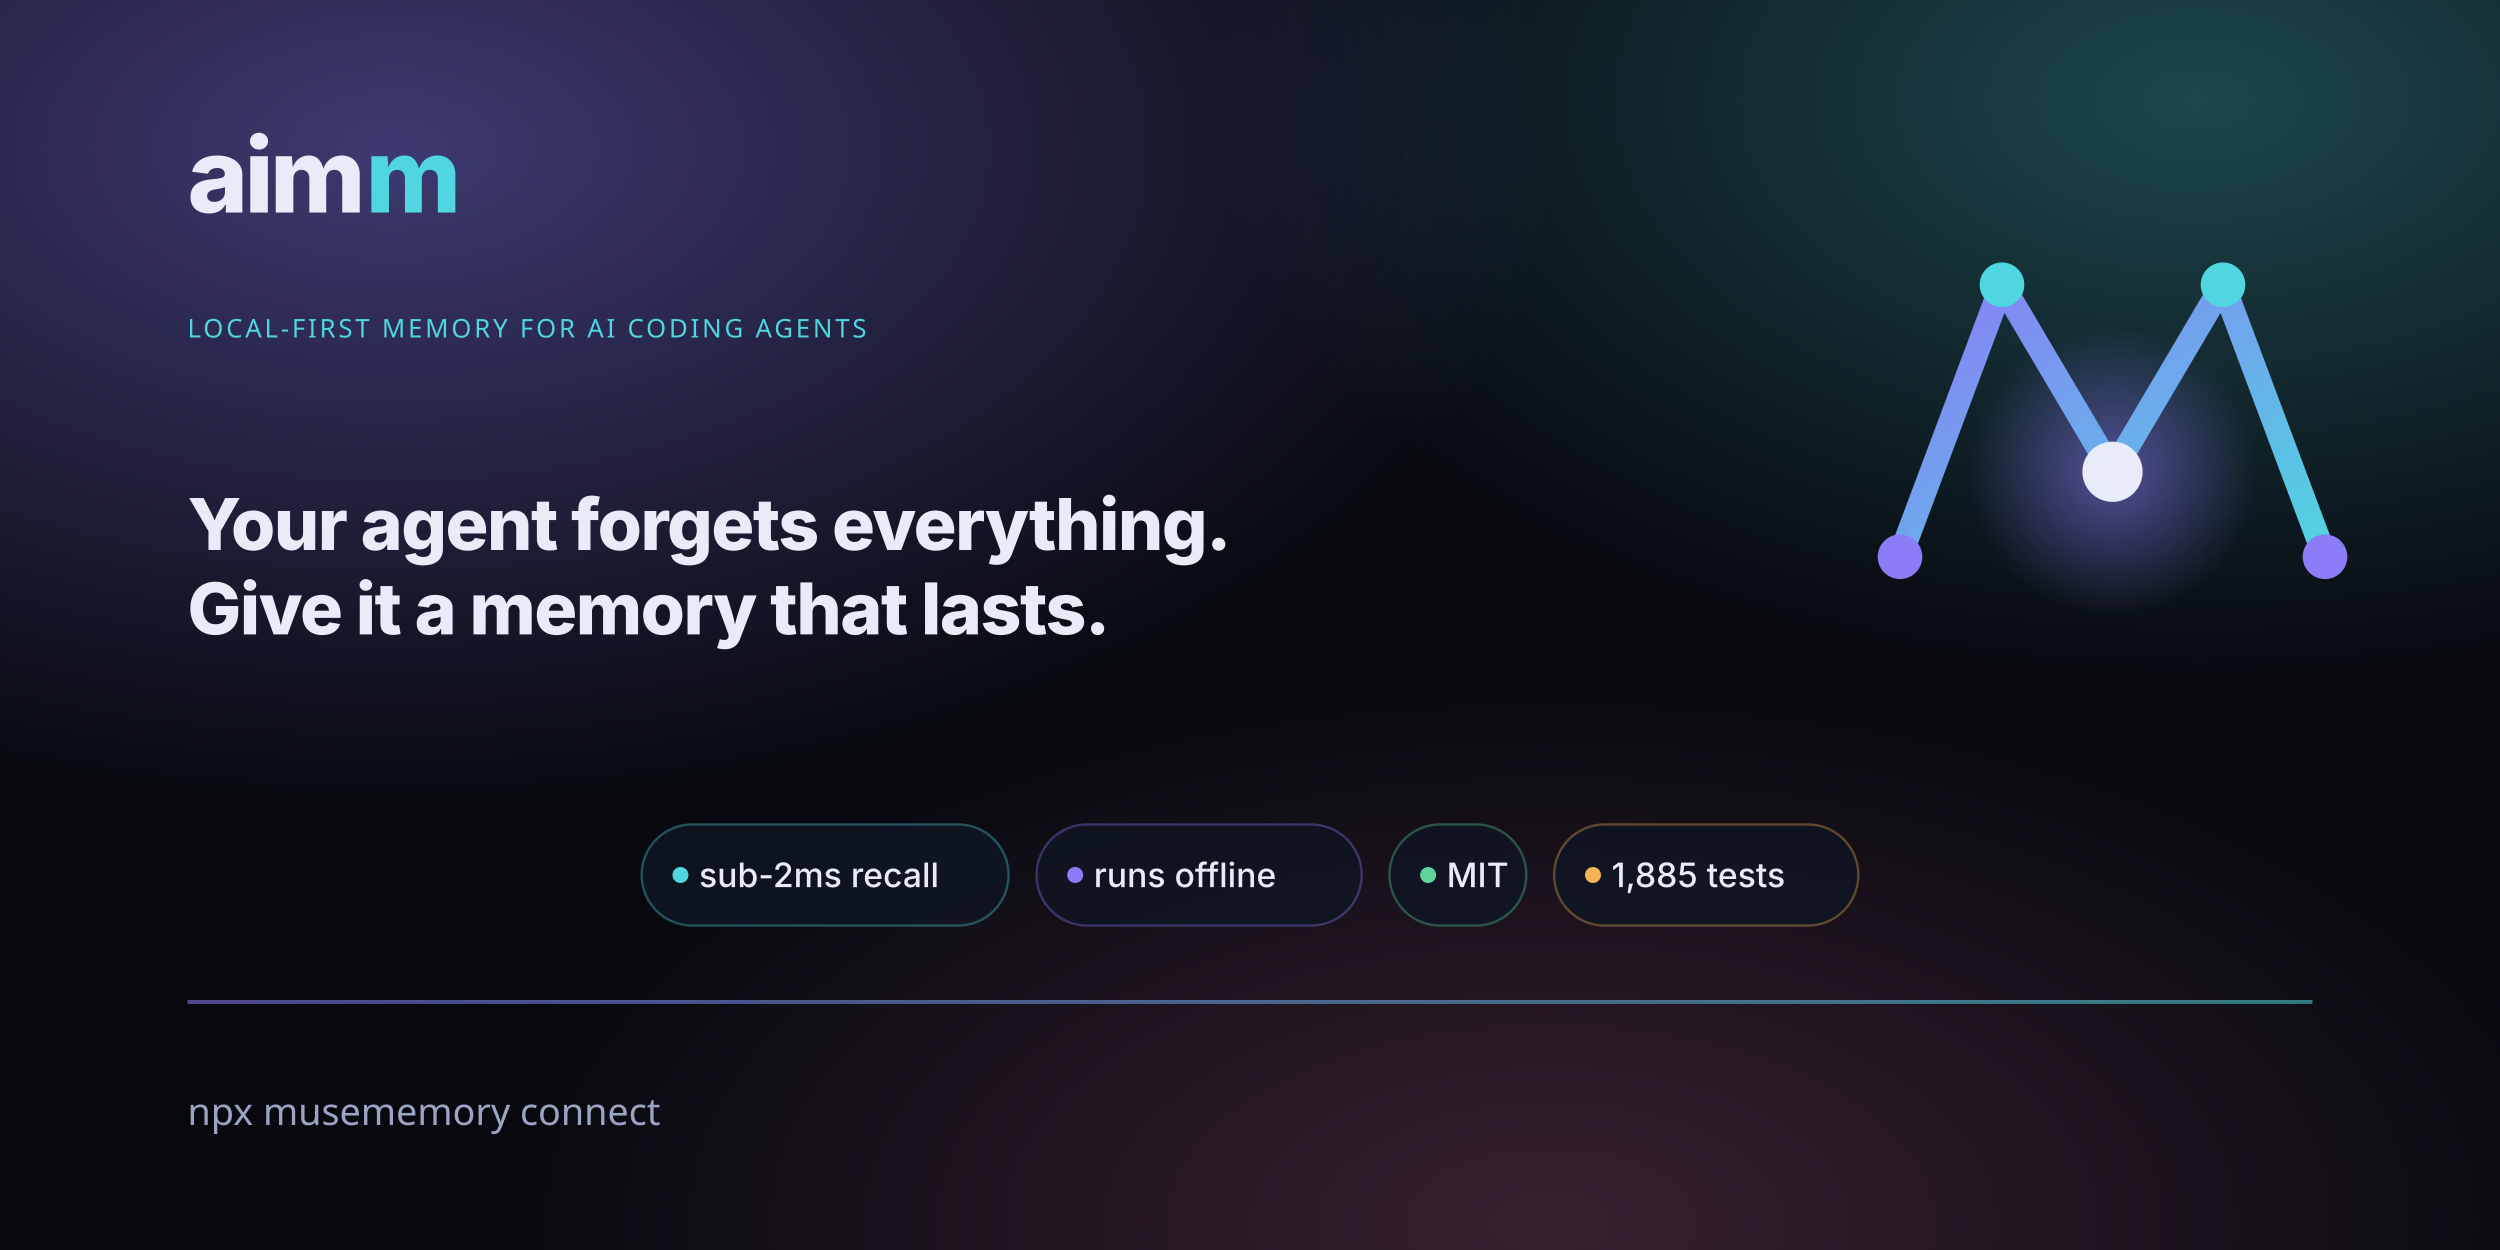
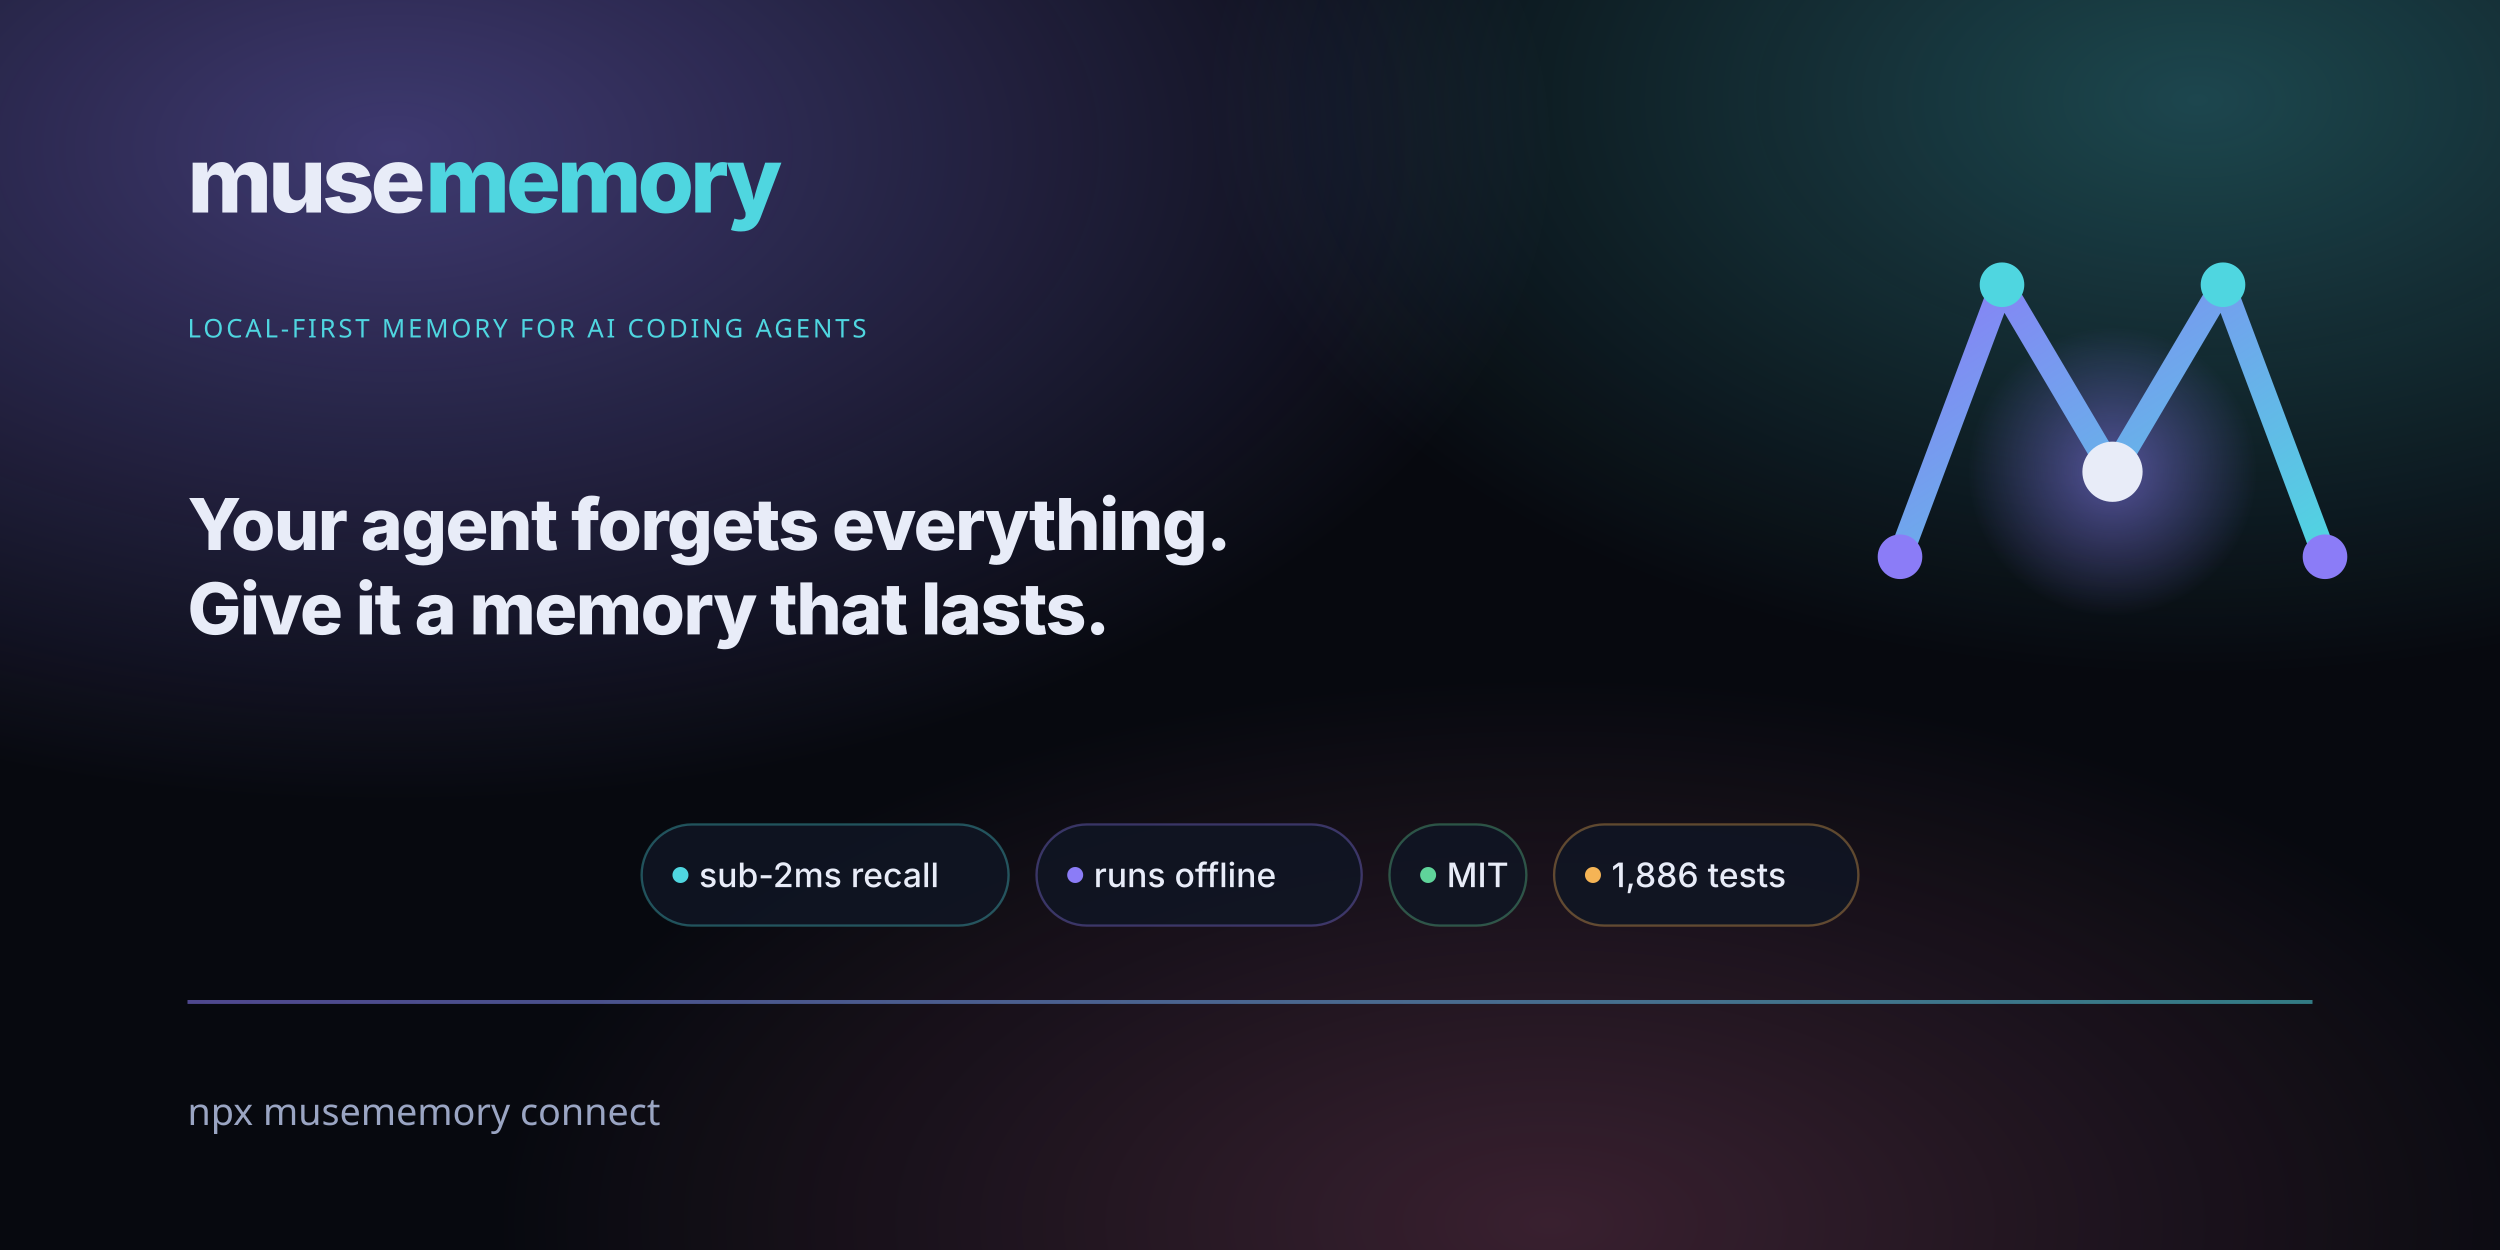
<svg xmlns="http://www.w3.org/2000/svg" width="1280" height="640" viewBox="0 0 1280 640">
  <defs>
    <linearGradient id="grad" x1="0" y1="0" x2="1" y2="1">
      <stop offset="0" stop-color="#8b7cf7" />
      <stop offset="1" stop-color="#4fd6e0" />
    </linearGradient>
    <linearGradient id="rule" x1="0" y1="0" x2="1" y2="0">
      <stop offset="0" stop-color="#8b7cf7" />
      <stop offset="1" stop-color="#4fd6e0" />
    </linearGradient>
    <radialGradient id="halo" cx="0.5" cy="0.5" r="0.5">
      <stop offset="0" stop-color="#8b7cf7" stop-opacity="0.55" />
      <stop offset="1" stop-color="#8b7cf7" stop-opacity="0" />
    </radialGradient>
    <radialGradient id="meshA" cx="0.5" cy="0.5" r="0.5">
      <stop offset="0" stop-color="#8b7cf7" stop-opacity="0.42" />
      <stop offset="1" stop-color="#8b7cf7" stop-opacity="0" />
    </radialGradient>
    <radialGradient id="meshB" cx="0.5" cy="0.5" r="0.5">
      <stop offset="0" stop-color="#4fd6e0" stop-opacity="0.30" />
      <stop offset="1" stop-color="#4fd6e0" stop-opacity="0" />
    </radialGradient>
    <radialGradient id="meshC" cx="0.5" cy="0.5" r="0.5">
      <stop offset="0" stop-color="#ff7db1" stop-opacity="0.20" />
      <stop offset="1" stop-color="#ff7db1" stop-opacity="0" />
    </radialGradient>
  </defs>
  <rect width="1280" height="640" fill="#07090f" />
  <g>
    <ellipse cx="204.8" cy="76.8" rx="588.8" ry="332.8" fill="url(#meshA)" />
    <ellipse cx="1126.4" cy="51.2" rx="512" ry="294.4" fill="url(#meshB)" />
    <ellipse cx="793.6" cy="627.2" rx="537.6" ry="281.6" fill="url(#meshC)" />
  </g>
-   <text x="96.0" y="108.8" font-family="Inter" font-size="52.8" font-weight="800" letter-spacing="-1.9" fill="#e8ecf8">aim<tspan fill="#4fd6e0">m</tspan>
+   <text x="96.0" y="108.8" font-family="Inter" font-size="46.7" font-weight="800" letter-spacing="-2.0" fill="#e8ecf8">muse<tspan fill="#4fd6e0">memory</tspan>
  </text>
  <text x="96.0" y="172.8" font-family="IBM Plex Mono" font-size="13.2" font-weight="500" letter-spacing="1.422" fill="#4fd6e0">LOCAL-FIRST MEMORY FOR AI CODING AGENTS</text>
  <text x="96.0" y="281.6" font-family="Inter" font-size="36.6" font-weight="800" letter-spacing="-0.731" fill="#e8ecf8">Your agent forgets everything.</text>
  <text x="96.0" y="324.8" font-family="Inter" font-size="36.6" font-weight="800" letter-spacing="-0.731" fill="#e8ecf8">Give it a memory that lasts.</text>
  <g>
    <rect x="328.5" y="422.1" width="187.9" height="51.8" rx="25.9" fill="#101624" fill-opacity="0.85" stroke="#4fd6e0" stroke-opacity="0.34" stroke-width="1.2" />
    <circle cx="348.4" cy="448.0" r="4.1" fill="#4fd6e0" />
    <text x="357.9" y="454.2" font-family="Inter" font-size="17.27" font-weight="500" fill="#e8ecf8">sub-2ms recall</text>
  </g>
  <g>
    <rect x="530.7" y="422.1" width="166.5" height="51.8" rx="25.9" fill="#101624" fill-opacity="0.85" stroke="#8b7cf7" stroke-opacity="0.34" stroke-width="1.2" />
    <circle cx="550.5" cy="448.0" r="4.1" fill="#8b7cf7" />
    <text x="560.0" y="454.2" font-family="Inter" font-size="17.27" font-weight="500" fill="#e8ecf8">runs offline</text>
  </g>
  <g>
    <rect x="711.4" y="422.1" width="70.1" height="51.8" rx="25.9" fill="#101624" fill-opacity="0.85" stroke="#5fd39a" stroke-opacity="0.34" stroke-width="1.2" />
    <circle cx="731.2" cy="448.0" r="4.1" fill="#5fd39a" />
    <text x="740.7" y="454.2" font-family="Inter" font-size="17.27" font-weight="500" fill="#e8ecf8">MIT</text>
  </g>
  <g>
    <rect x="795.7" y="422.1" width="155.8" height="51.8" rx="25.9" fill="#101624" fill-opacity="0.85" stroke="#f5b455" stroke-opacity="0.34" stroke-width="1.2" />
    <circle cx="815.6" cy="448.0" r="4.1" fill="#f5b455" />
-     <text x="825.1" y="454.2" font-family="Inter" font-size="17.27" font-weight="500" fill="#e8ecf8">1,885 tests</text>
+     <text x="825.1" y="454.2" font-family="Inter" font-size="17.27" font-weight="500" fill="#e8ecf8">1,886 tests</text>
  </g>
  <rect x="96.0" y="512.0" width="1088.0" height="2.0" fill="url(#rule)" opacity="0.55" />
  <text x="96.0" y="576.0" font-family="IBM Plex Mono" font-size="19.3" font-weight="500" fill="#9aa5c3">npx musememory connect</text>
  <circle cx="1081.60" cy="241.54" r="73.98" fill="url(#halo)" />
  <polyline points="972.80,285.06 1025.02,145.79 1081.60,241.54 1138.18,145.79 1190.40,285.06" fill="none" stroke="url(#grad)" stroke-width="12.48" stroke-linecap="round" stroke-linejoin="round" />
  <circle cx="972.80" cy="285.06" r="11.42" fill="#8b7cf7" />
  <circle cx="1025.02" cy="145.79" r="11.42" fill="#4fd6e0" />
  <circle cx="1138.18" cy="145.79" r="11.42" fill="#4fd6e0" />
  <circle cx="1190.40" cy="285.06" r="11.42" fill="#8b7cf7" />
  <circle cx="1081.60" cy="241.54" r="15.42" fill="#e8ecf8" />
</svg>
